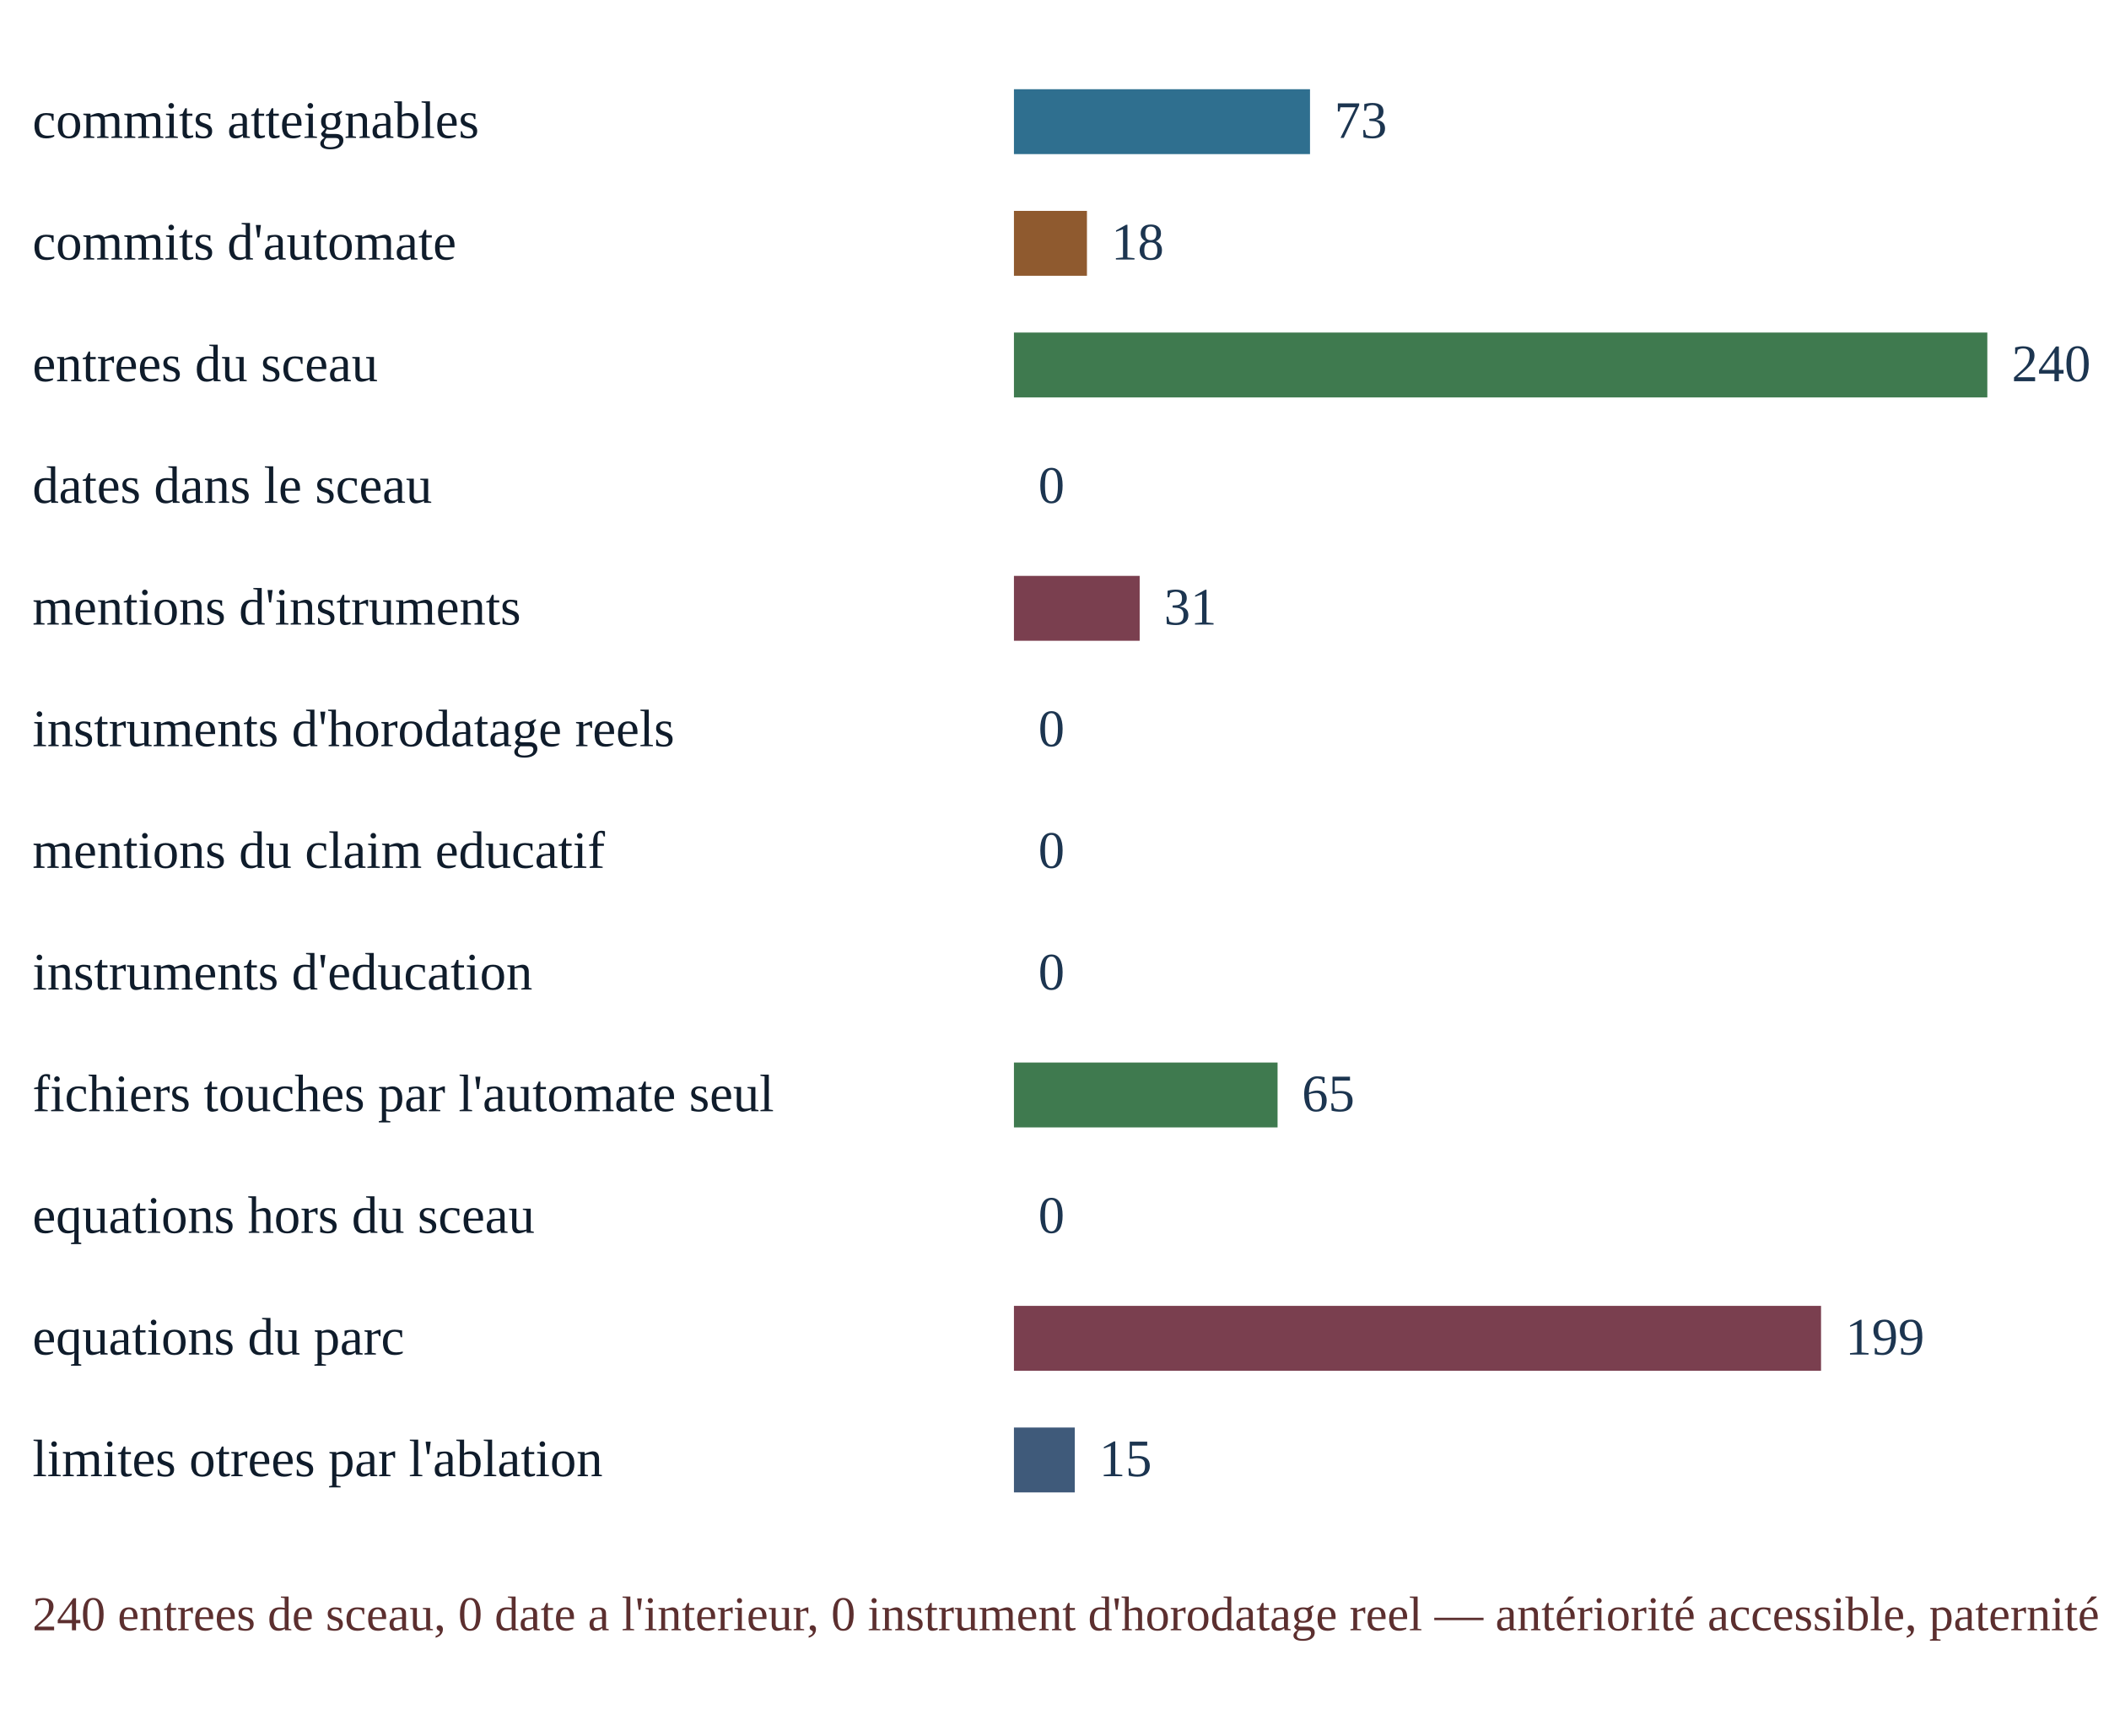
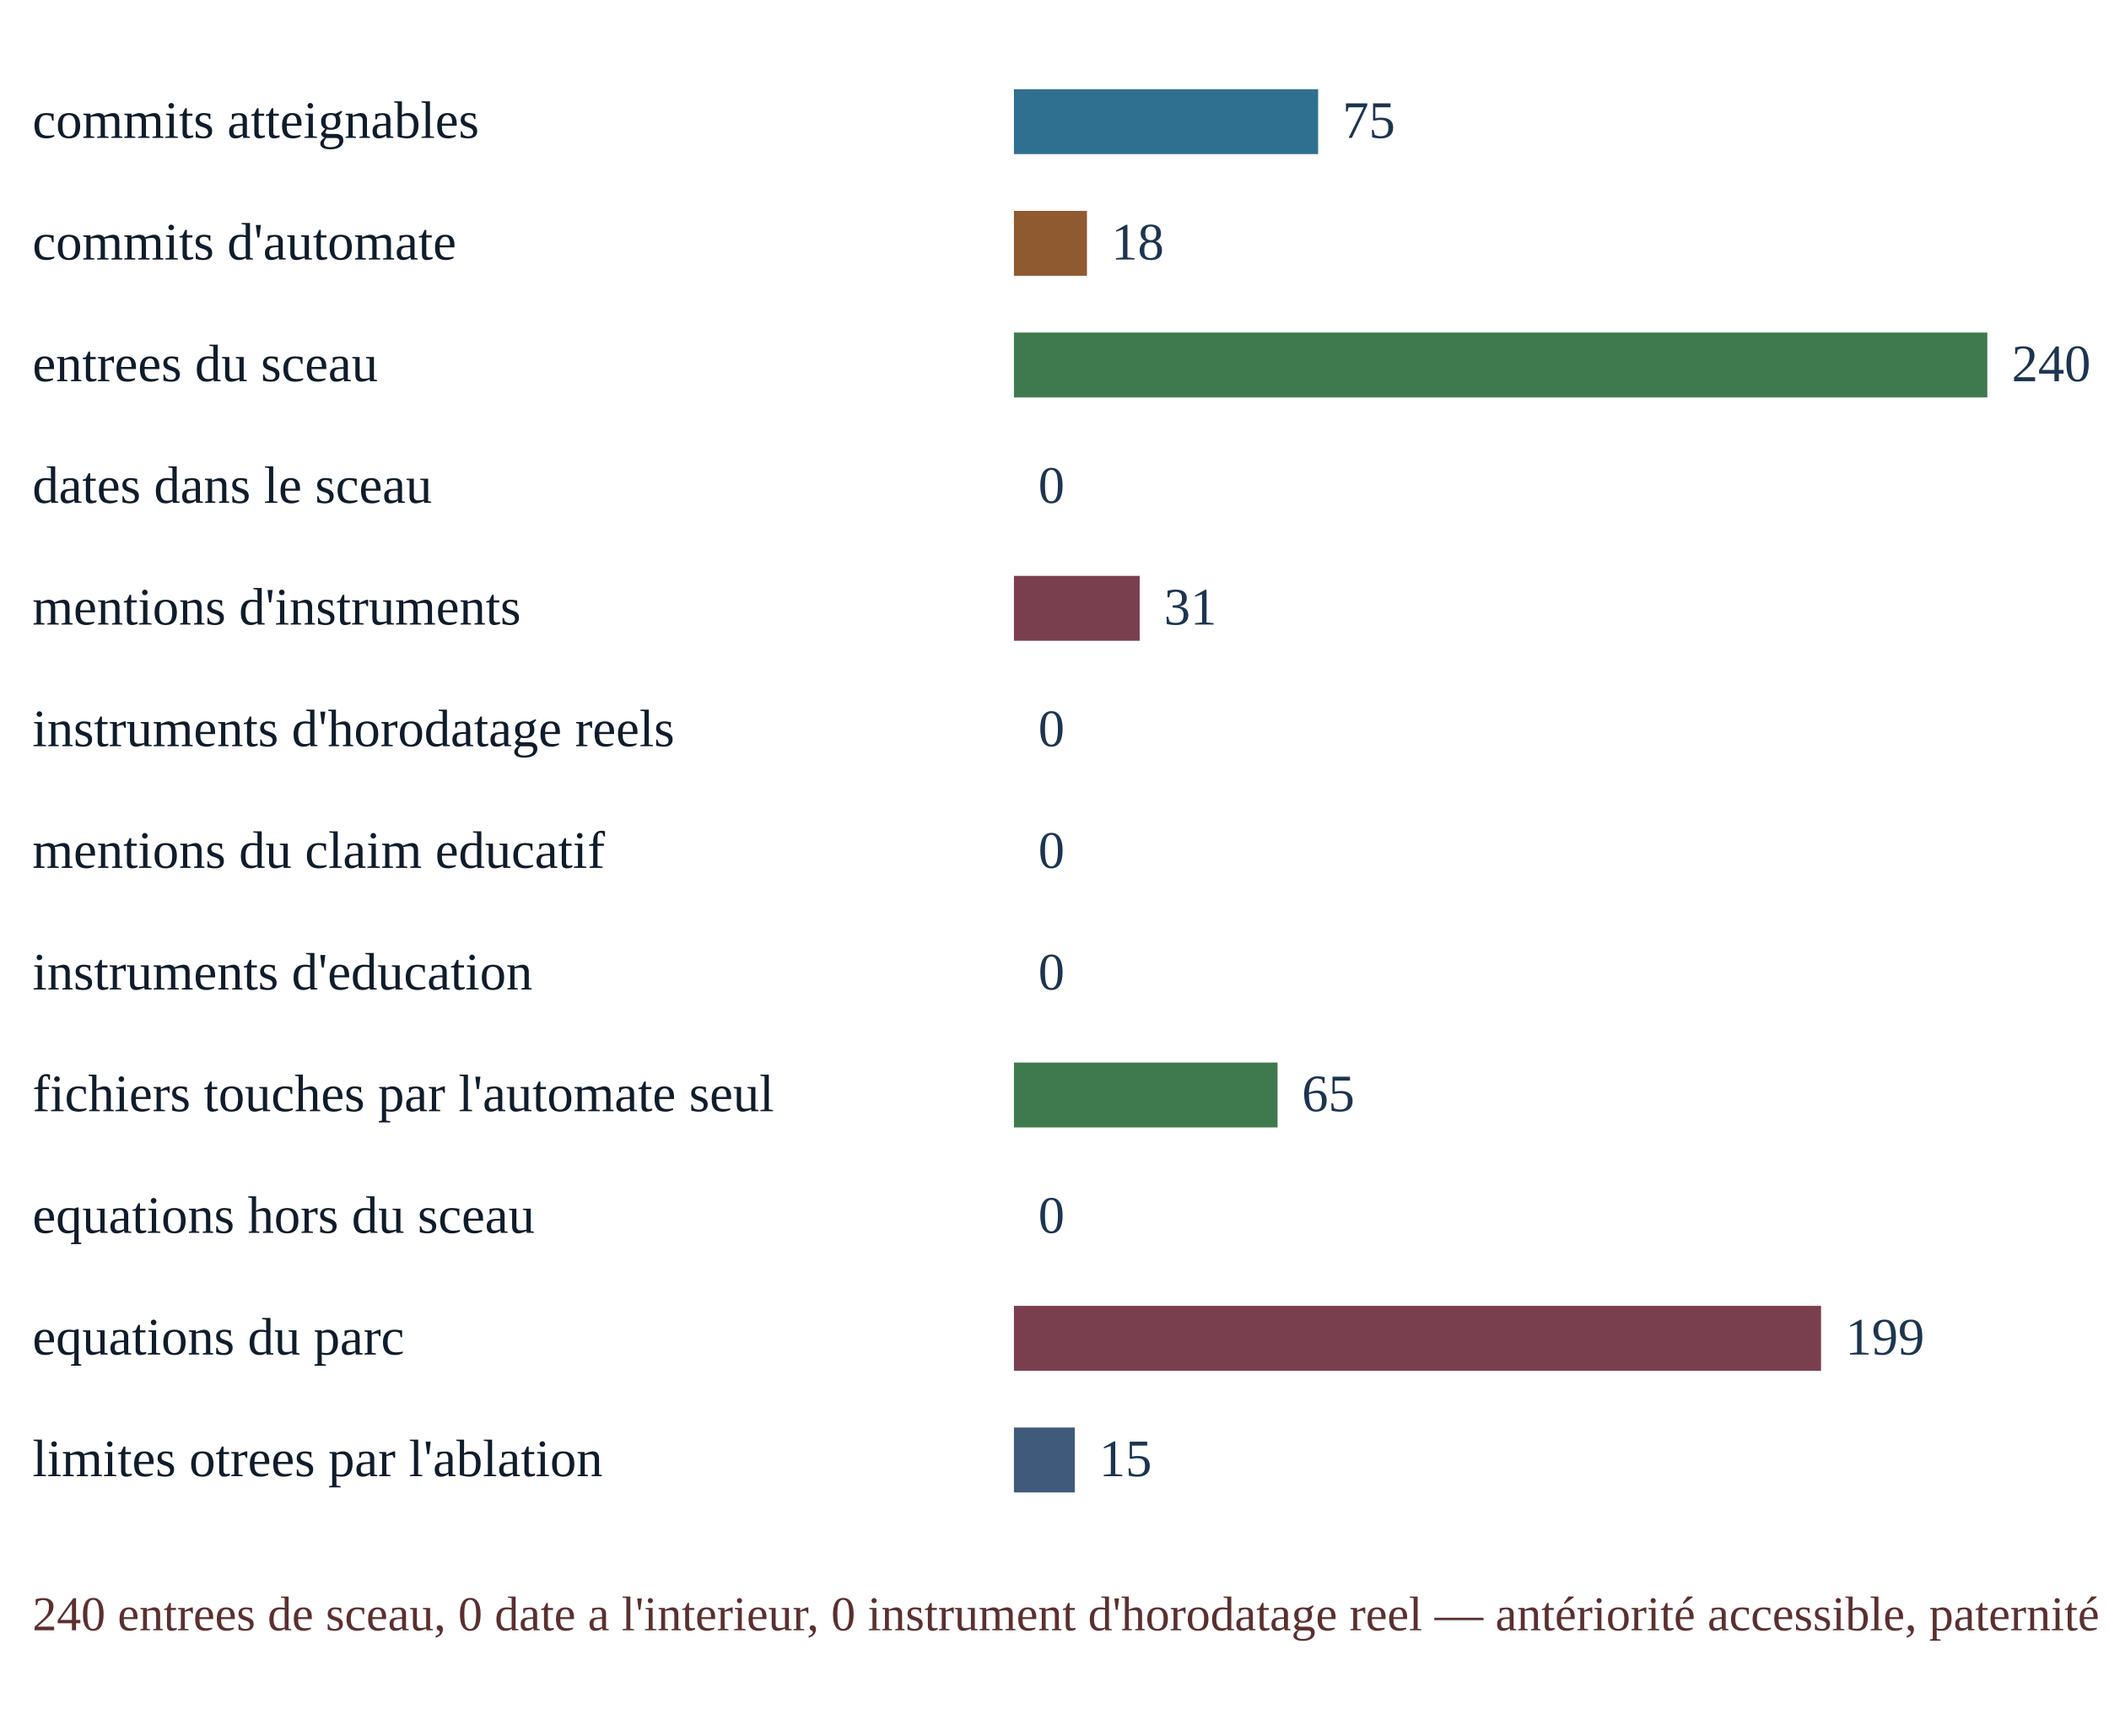
<svg xmlns="http://www.w3.org/2000/svg" width="520" height="428" viewBox="0 0 520 428">
-   <rect x="250" y="22" width="73.00" height="16" fill="#2f6f8f" data-libelle="commits atteignables" data-valeur="73" />
+   <rect x="250" y="22" width="75.00" height="16" fill="#2f6f8f" data-libelle="commits atteignables" data-valeur="75" />
  <text x="8" y="34" font-size="13" fill="#0f1c2b" xml:lang="fr">commits atteignables</text>
-   <text x="329.00" y="34" font-size="13" fill="#1c3550">73</text>
+   <text x="331.00" y="34" font-size="13" fill="#1c3550">75</text>
  <rect x="250" y="52" width="18.00" height="16" fill="#8f5a2f" data-libelle="commits d'automate" data-valeur="18" />
  <text x="8" y="64" font-size="13" fill="#0f1c2b" xml:lang="fr">commits d'automate</text>
  <text x="274.00" y="64" font-size="13" fill="#1c3550">18</text>
  <rect x="250" y="82" width="240.00" height="16" fill="#3f7a4f" data-libelle="entrees du sceau" data-valeur="240" />
  <text x="8" y="94" font-size="13" fill="#0f1c2b" xml:lang="fr">entrees du sceau</text>
  <text x="496.00" y="94" font-size="13" fill="#1c3550">240</text>
  <rect x="250" y="112" width="0.00" height="16" fill="#5a3f7a" data-libelle="dates dans le sceau" data-valeur="0" />
  <text x="8" y="124" font-size="13" fill="#0f1c2b" xml:lang="fr">dates dans le sceau</text>
  <text x="256.00" y="124" font-size="13" fill="#1c3550">0</text>
  <rect x="250" y="142" width="31.00" height="16" fill="#7a3f4f" data-libelle="mentions d'instruments" data-valeur="31" />
  <text x="8" y="154" font-size="13" fill="#0f1c2b" xml:lang="fr">mentions d'instruments</text>
  <text x="287.00" y="154" font-size="13" fill="#1c3550">31</text>
  <rect x="250" y="172" width="0.00" height="16" fill="#3f5a7a" data-libelle="instruments d'horodatage reels" data-valeur="0" />
  <text x="8" y="184" font-size="13" fill="#0f1c2b" xml:lang="fr">instruments d'horodatage reels</text>
  <text x="256.00" y="184" font-size="13" fill="#1c3550">0</text>
  <rect x="250" y="202" width="0.00" height="16" fill="#2f6f8f" data-libelle="mentions du claim educatif" data-valeur="0" />
  <text x="8" y="214" font-size="13" fill="#0f1c2b" xml:lang="fr">mentions du claim educatif</text>
  <text x="256.00" y="214" font-size="13" fill="#1c3550">0</text>
  <rect x="250" y="232" width="0.00" height="16" fill="#8f5a2f" data-libelle="instruments d'education" data-valeur="0" />
  <text x="8" y="244" font-size="13" fill="#0f1c2b" xml:lang="fr">instruments d'education</text>
  <text x="256.00" y="244" font-size="13" fill="#1c3550">0</text>
  <rect x="250" y="262" width="65.00" height="16" fill="#3f7a4f" data-libelle="fichiers touches par l'automate seul" data-valeur="65" />
  <text x="8" y="274" font-size="13" fill="#0f1c2b" xml:lang="fr">fichiers touches par l'automate seul</text>
  <text x="321.00" y="274" font-size="13" fill="#1c3550">65</text>
  <rect x="250" y="292" width="0.00" height="16" fill="#5a3f7a" data-libelle="equations hors du sceau" data-valeur="0" />
  <text x="8" y="304" font-size="13" fill="#0f1c2b" xml:lang="fr">equations hors du sceau</text>
  <text x="256.00" y="304" font-size="13" fill="#1c3550">0</text>
  <rect x="250" y="322" width="199.00" height="16" fill="#7a3f4f" data-libelle="equations du parc" data-valeur="199" />
  <text x="8" y="334" font-size="13" fill="#0f1c2b" xml:lang="fr">equations du parc</text>
  <text x="455.00" y="334" font-size="13" fill="#1c3550">199</text>
  <rect x="250" y="352" width="15.00" height="16" fill="#3f5a7a" data-libelle="limites otrees par l'ablation" data-valeur="15" />
  <text x="8" y="364" font-size="13" fill="#0f1c2b" xml:lang="fr">limites otrees par l'ablation</text>
  <text x="271.00" y="364" font-size="13" fill="#1c3550">15</text>
  <text x="8" y="402" font-size="12" fill="#5c2f2f" xml:lang="fr">240 entrees de sceau, 0 date a l'interieur, 0 instrument d'horodatage reel — antériorité accessible, paternité non instrumentée</text>
</svg>
